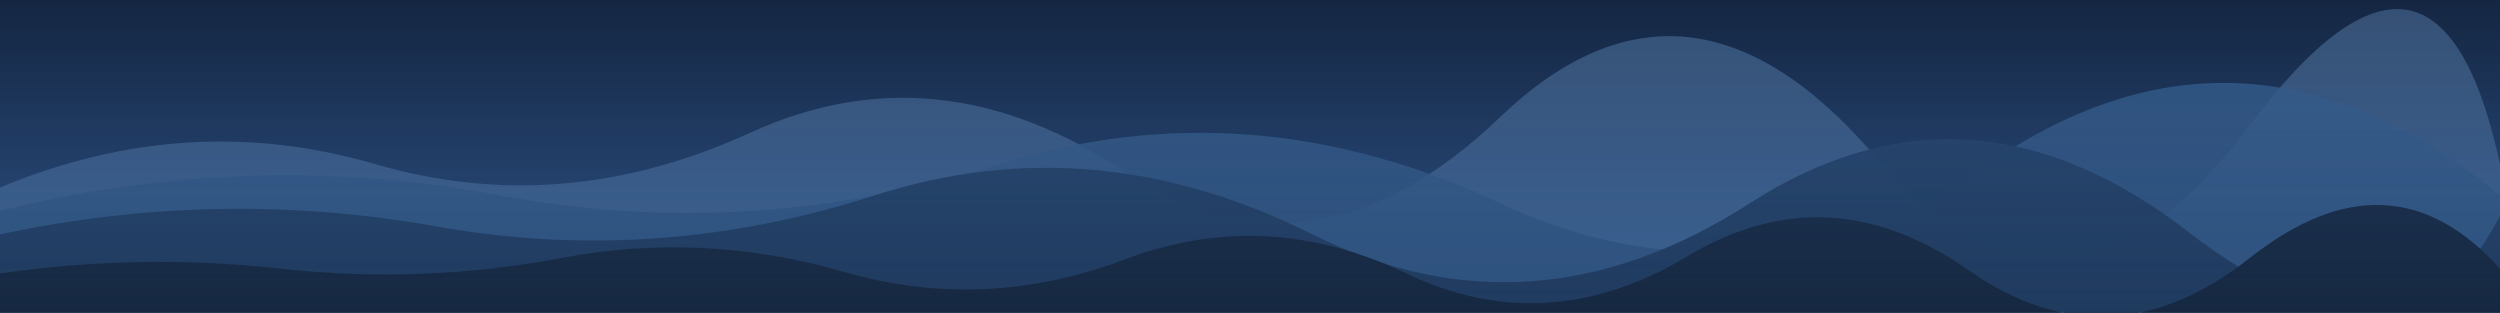
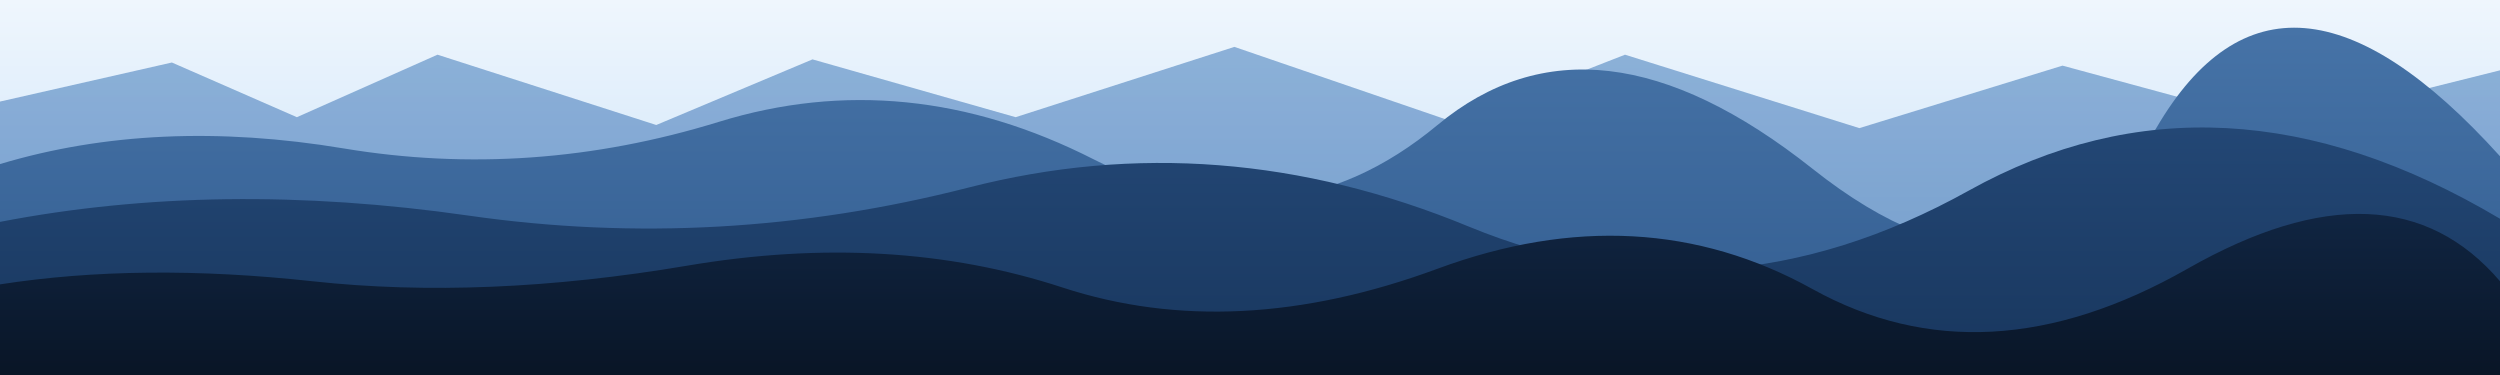
- <svg xmlns="http://www.w3.org/2000/svg" viewBox="0 0 1600 200" preserveAspectRatio="none" width="100%" height="100%">
+ <svg xmlns="http://www.w3.org/2000/svg" viewBox="0 0 1600 240" preserveAspectRatio="none" width="100%" height="100%">
  <defs>
-     <linearGradient id="skyGrad" x1="0%" y1="0%" x2="0%" y2="100%">
-       <stop offset="0%" stop-color="#142642" />
-       <stop offset="50%" stop-color="#213d66" />
-       <stop offset="100%" stop-color="#315485" />
+     <linearGradient id="logoSky" x1="0%" y1="0%" x2="0%" y2="100%">
+       <stop offset="0%" stop-color="#EFF6FD" />
+       <stop offset="35%" stop-color="#DEEDFB" />
+       <stop offset="70%" stop-color="#C5DEF6" />
+       <stop offset="100%" stop-color="#AECFF0" />
    </linearGradient>
-     <linearGradient id="ridgeFar" x1="0%" y1="0%" x2="0%" y2="100%">
-       <stop offset="0%" stop-color="#648bb9" stop-opacity="0.55" />
-       <stop offset="100%" stop-color="#416999" stop-opacity="0.7" />
+     <linearGradient id="ridgeFarLight" x1="0%" y1="0%" x2="0%" y2="100%">
+       <stop offset="0%" stop-color="#82A9D4" />
+       <stop offset="100%" stop-color="#6792C4" />
    </linearGradient>
-     <linearGradient id="ridgeMid" x1="0%" y1="0%" x2="0%" y2="100%">
-       <stop offset="0%" stop-color="#3e699b" stop-opacity="0.8" />
-       <stop offset="100%" stop-color="#2a4d77" stop-opacity="0.9" />
+     <linearGradient id="ridgeMidBlue" x1="0%" y1="0%" x2="0%" y2="100%">
+       <stop offset="0%" stop-color="#4673A7" />
+       <stop offset="100%" stop-color="#315B8E" />
    </linearGradient>
-     <linearGradient id="ridgeNear" x1="0%" y1="0%" x2="0%" y2="100%">
-       <stop offset="0%" stop-color="#27466e" stop-opacity="0.95" />
-       <stop offset="100%" stop-color="#193150" stop-opacity="0.98" />
+     <linearGradient id="ridgeNearBlue" x1="0%" y1="0%" x2="0%" y2="100%">
+       <stop offset="0%" stop-color="#234775" />
+       <stop offset="100%" stop-color="#18365D" />
    </linearGradient>
-     <linearGradient id="ridgeBase" x1="0%" y1="0%" x2="0%" y2="100%">
-       <stop offset="0%" stop-color="#15273f" />
-       <stop offset="100%" stop-color="#0d192a" />
+     <linearGradient id="ridgeDeepBase" x1="0%" y1="0%" x2="0%" y2="100%">
+       <stop offset="0%" stop-color="#102542" />
+       <stop offset="100%" stop-color="#091526" />
    </linearGradient>
  </defs>
-   <rect width="1600" height="200" fill="url(#skyGrad)" />
-   <path d="M0,120 Q120,70 240,105 T480,85 T720,110 T960,75 T1200,100 T1440,80 T1600,105 L1600,200 L0,200 Z" fill="url(#ridgeFar)" />
-   <path d="M0,135 Q160,95 320,125 T640,105 T960,130 T1280,100 T1600,125 L1600,200 L0,200 Z" fill="url(#ridgeMid)" />
-   <path d="M0,150 Q140,120 280,145 T560,125 T840,150 T1120,130 T1400,148 T1600,138 L1600,200 L0,200 Z" fill="url(#ridgeNear)" />
-   <path d="M0,175 Q90,162 180,172 T360,165 T540,174 T720,166 T900,175 T1080,164 T1260,173 T1440,165 T1600,172 L1600,200 L0,200 Z" fill="url(#ridgeBase)" />
-   <rect width="1600" height="200" fill="url(#skyGrad)" opacity="0.25" />
+   <rect width="1600" height="240" fill="url(#logoSky)" />
+   <path d="M0,65             L110,40 L190,75 L280,35 L420,80 L520,38 L650,75 L790,30 L930,78 L1040,35 L1190,82 L1320,42 L1460,80 L1600,45             L1600,240 L0,240 Z" fill="url(#ridgeFarLight)" opacity="0.9" />
+   <path d="M0,105             Q100,75 220,95 T460,78 T700,102 T920,80 T1160,108 T1380,82 T1600,100             L1600,240 L0,240 Z" fill="url(#ridgeMidBlue)" />
+   <path d="M0,142             Q140,115 300,138 T620,120 T940,145 T1260,122 T1600,140             L1600,240 L0,240 Z" fill="url(#ridgeNearBlue)" />
+   <path d="M0,182             Q90,168 200,180 T440,170 T680,184 T920,172 T1160,185 T1400,172 T1600,180             L1600,240 L0,240 Z" fill="url(#ridgeDeepBase)" />
</svg>
